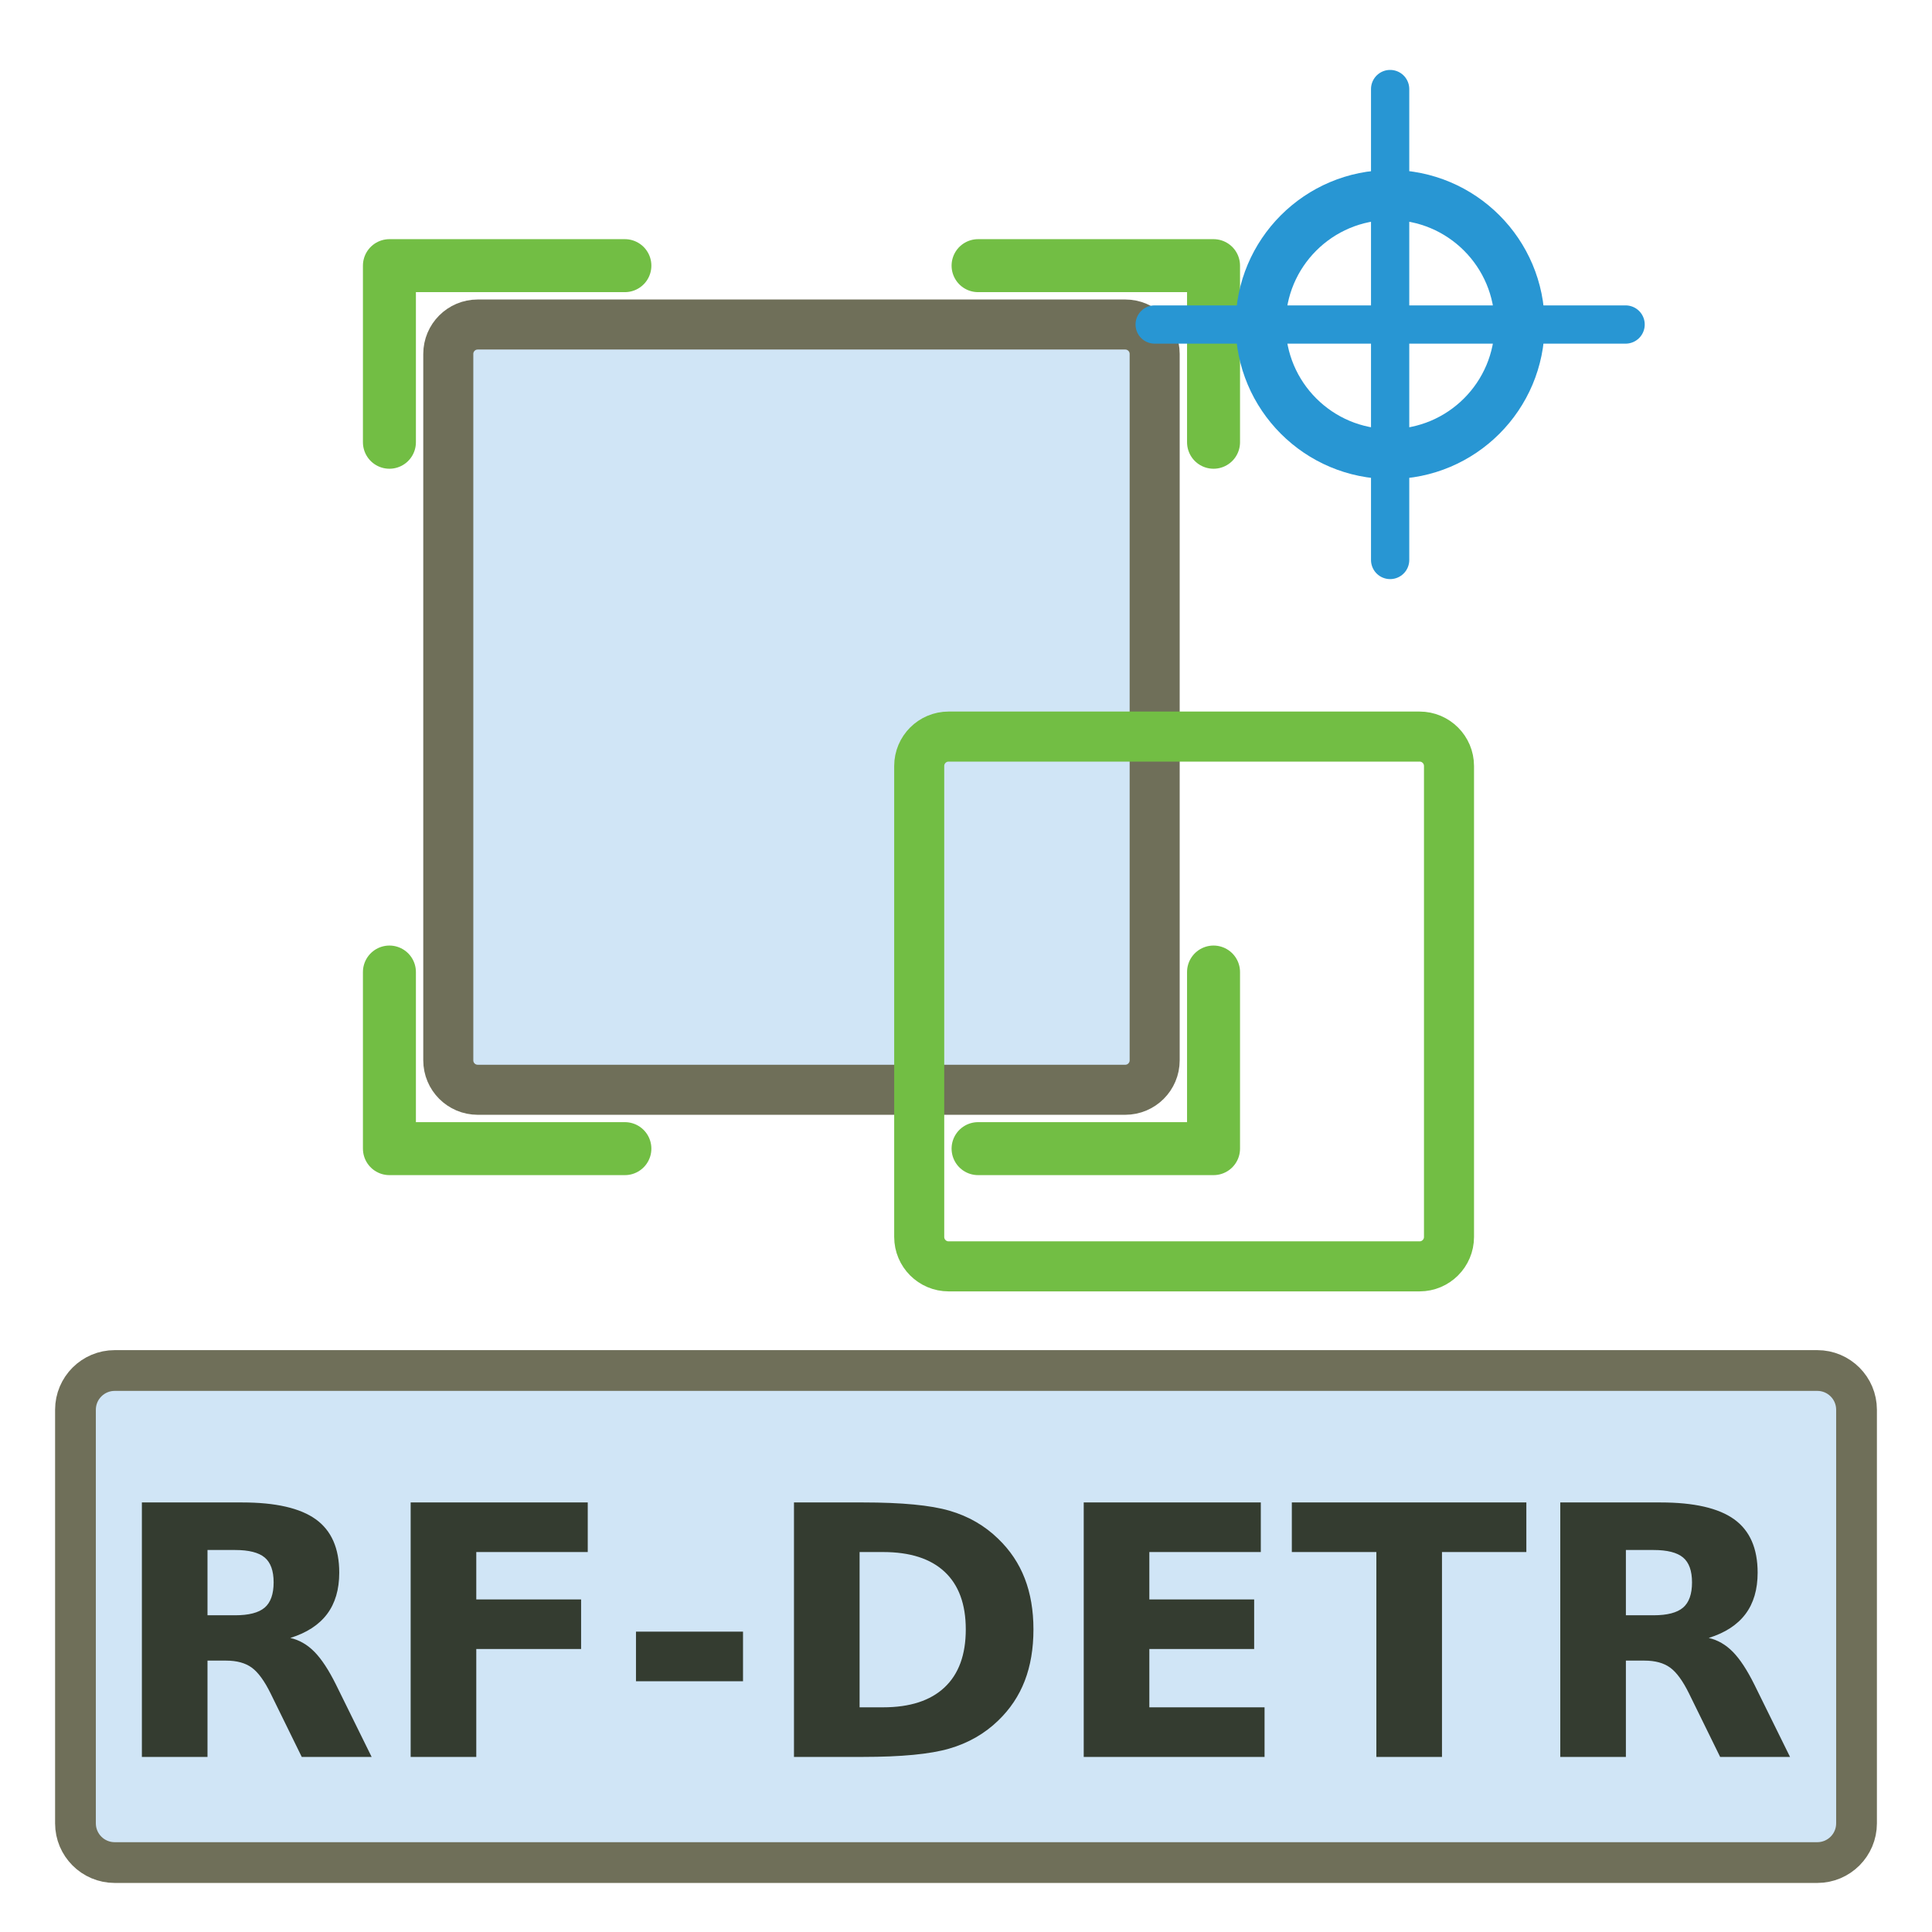
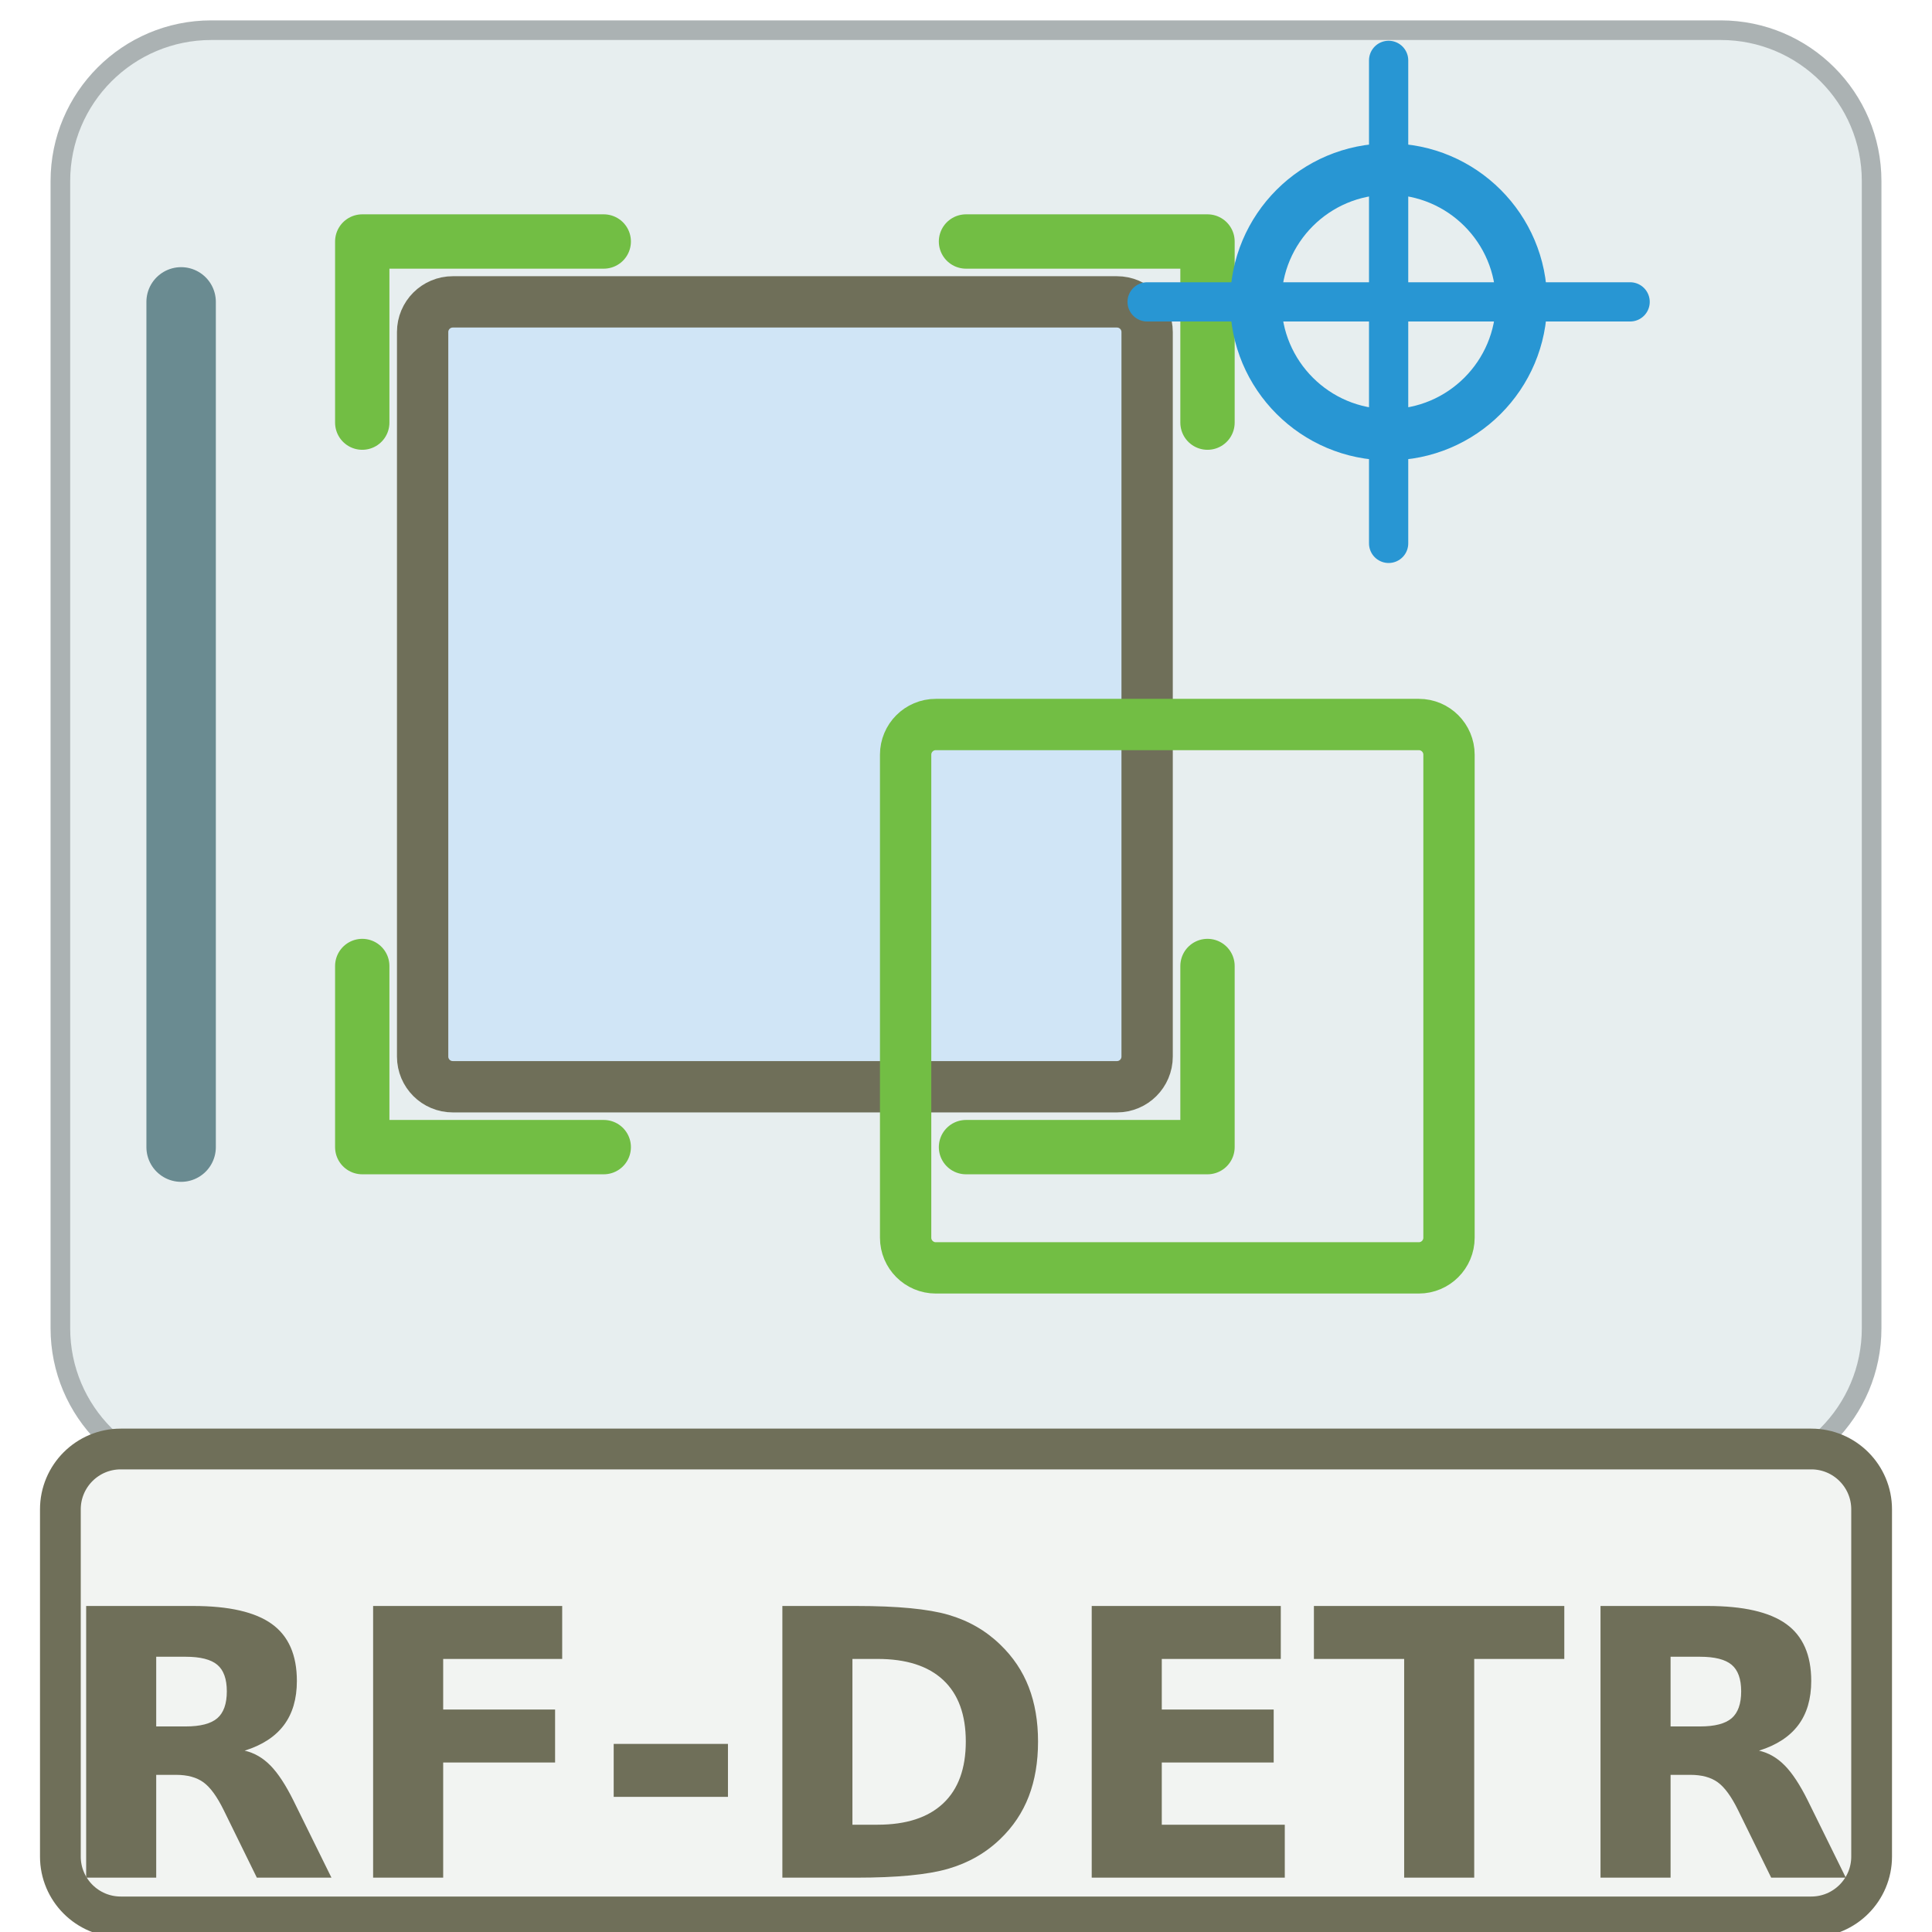
<svg xmlns="http://www.w3.org/2000/svg" width="128" height="128" viewBox="0 0 64 64" stroke="#6F6F59" stroke-width="1.35" stroke-linecap="round" stroke-linejoin="round">
-   <g stroke-width=".85" transform="translate(9 1) scale(1.95)">
+   <rect x="2" y="1" width="60" height="48" rx="5" fill="#E7EEEF" stroke="#ABB2B3" stroke-width=".65" />
+   <path d="M 6 10 V 38" stroke="#6A8B91" stroke-width="2.3" stroke-linecap="round" />
+   <g data-feature="detect" transform="translate(8 0) scale(2)" stroke-width=".85">
    <rect x="3" y="5" width="12" height="13" rx="0.5" fill="#D0E5F6" stroke="#6F6F59" />
    <rect x="11" y="12" width="9" height="9" rx="0.5" fill="none" stroke="#72BE44" />
    <path d="M 2 7 V 4 H 6 M 12 4 H 16 V 7 M 16 16 V 19 H 12 M 6 19 H 2 V 16" fill="none" stroke="#72BE44" stroke-width="0.9" />
    <circle cx="19" cy="5" r="2.2" fill="none" stroke="#2896D3" />
    <path d="M 19 1 V 9 M 15 5 H 23" fill="none" stroke="#2896D3" stroke-width="0.65" />
  </g>
-   <rect x="2.5" y="45.4" width="59" height="16.3" rx="1.3" fill="#D0E5F6" stroke="#6F6F59" />
+   <rect x="2" y="48" width="60" height="15.5" rx="2" fill="#F2F4F2" />
  <g data-plugin-name="RF-DETR" data-name-lines="1">
-     <path data-label="RF-DETR" d="M735 -831Q856 -831 908.5 -876.0Q961 -921 961 -1024Q961 -1126 908.5 -1170.0Q856 -1214 735 -1214H573V-831ZM573 -565V0H188V-1493H776Q1071 -1493 1208.5 -1394.0Q1346 -1295 1346 -1081Q1346 -933 1274.5 -838.0Q1203 -743 1059 -698Q1138 -680 1200.5 -616.5Q1263 -553 1327 -424L1536 0H1126L944 -371Q889 -483 832.5 -524.0Q776 -565 682 -565ZM1765 -1493H2804V-1202H2150V-924H2765V-633H2150V0H1765ZM3087 -735H3715V-444H3087ZM4399 -1202V-291H4537Q4773 -291 4897.5 -408.0Q5022 -525 5022 -748Q5022 -970 4898.0 -1086.0Q4774 -1202 4537 -1202ZM4014 -1493H4420Q4760 -1493 4926.5 -1444.5Q5093 -1396 5212 -1280Q5317 -1179 5368.0 -1047.0Q5419 -915 5419 -748Q5419 -579 5368.0 -446.5Q5317 -314 5212 -213Q5092 -97 4924.0 -48.5Q4756 0 4420 0H4014ZM5714 -1493H6753V-1202H6099V-924H6714V-633H6099V-291H6775V0H5714ZM6935 -1493H8311V-1202H7816V0H7431V-1202H6935ZM9057 -831Q9178 -831 9230.5 -876.0Q9283 -921 9283 -1024Q9283 -1126 9230.5 -1170.0Q9178 -1214 9057 -1214H8895V-831ZM8895 -565V0H8510V-1493H9098Q9393 -1493 9530.5 -1394.0Q9668 -1295 9668 -1081Q9668 -933 9596.5 -838.0Q9525 -743 9381 -698Q9460 -680 9522.5 -616.5Q9585 -553 9649 -424L9858 0H9448L9266 -371Q9211 -483 9154.5 -524.0Q9098 -565 9004 -565Z" transform="translate(3.63849 58.2) scale(0.005646)" fill="#343C30" stroke="none" />
+     <path data-label="RF-DETR" d="M735 -831Q856 -831 908.5 -876.0Q961 -921 961 -1024Q961 -1126 908.5 -1170.0Q856 -1214 735 -1214H573V-831ZM573 -565V0H188V-1493H776Q1071 -1493 1208.5 -1394.0Q1346 -1295 1346 -1081Q1346 -933 1274.5 -838.0Q1203 -743 1059 -698Q1138 -680 1200.5 -616.5Q1263 -553 1327 -424L1536 0H1126L944 -371Q889 -483 832.5 -524.0Q776 -565 682 -565ZM1765 -1493H2804V-1202H2150V-924H2765V-633H2150V0H1765ZM3087 -735H3715V-444H3087ZM4399 -1202V-291H4537Q4773 -291 4897.5 -408.0Q5022 -525 5022 -748Q5022 -970 4898.0 -1086.0Q4774 -1202 4537 -1202ZM4014 -1493H4420Q4760 -1493 4926.5 -1444.5Q5093 -1396 5212 -1280Q5317 -1179 5368.0 -1047.0Q5419 -915 5419 -748Q5419 -579 5368.0 -446.5Q5317 -314 5212 -213Q5092 -97 4924.0 -48.5Q4756 0 4420 0H4014ZM5714 -1493H6753V-1202H6099V-924H6714V-633H6099V-291H6775V0H5714ZM6935 -1493H8311V-1202H7816V0H7431V-1202H6935ZM9057 -831Q9178 -831 9230.5 -876.0Q9283 -921 9283 -1024Q9283 -1126 9230.5 -1170.0Q9178 -1214 9057 -1214H8895V-831ZM8895 -565V0H8510V-1493H9098Q9393 -1493 9530.5 -1394.0Q9668 -1295 9668 -1081Q9668 -933 9596.5 -838.0Q9525 -743 9381 -698Q9460 -680 9522.5 -616.5Q9585 -553 9649 -424L9858 0H9448L9266 -371Q9211 -483 9154.5 -524.0Q9098 -565 9004 -565Z" transform="translate(1.7207 62.2) scale(0.006028)" fill="#6F6F59" stroke="none" />
  </g>
</svg>
